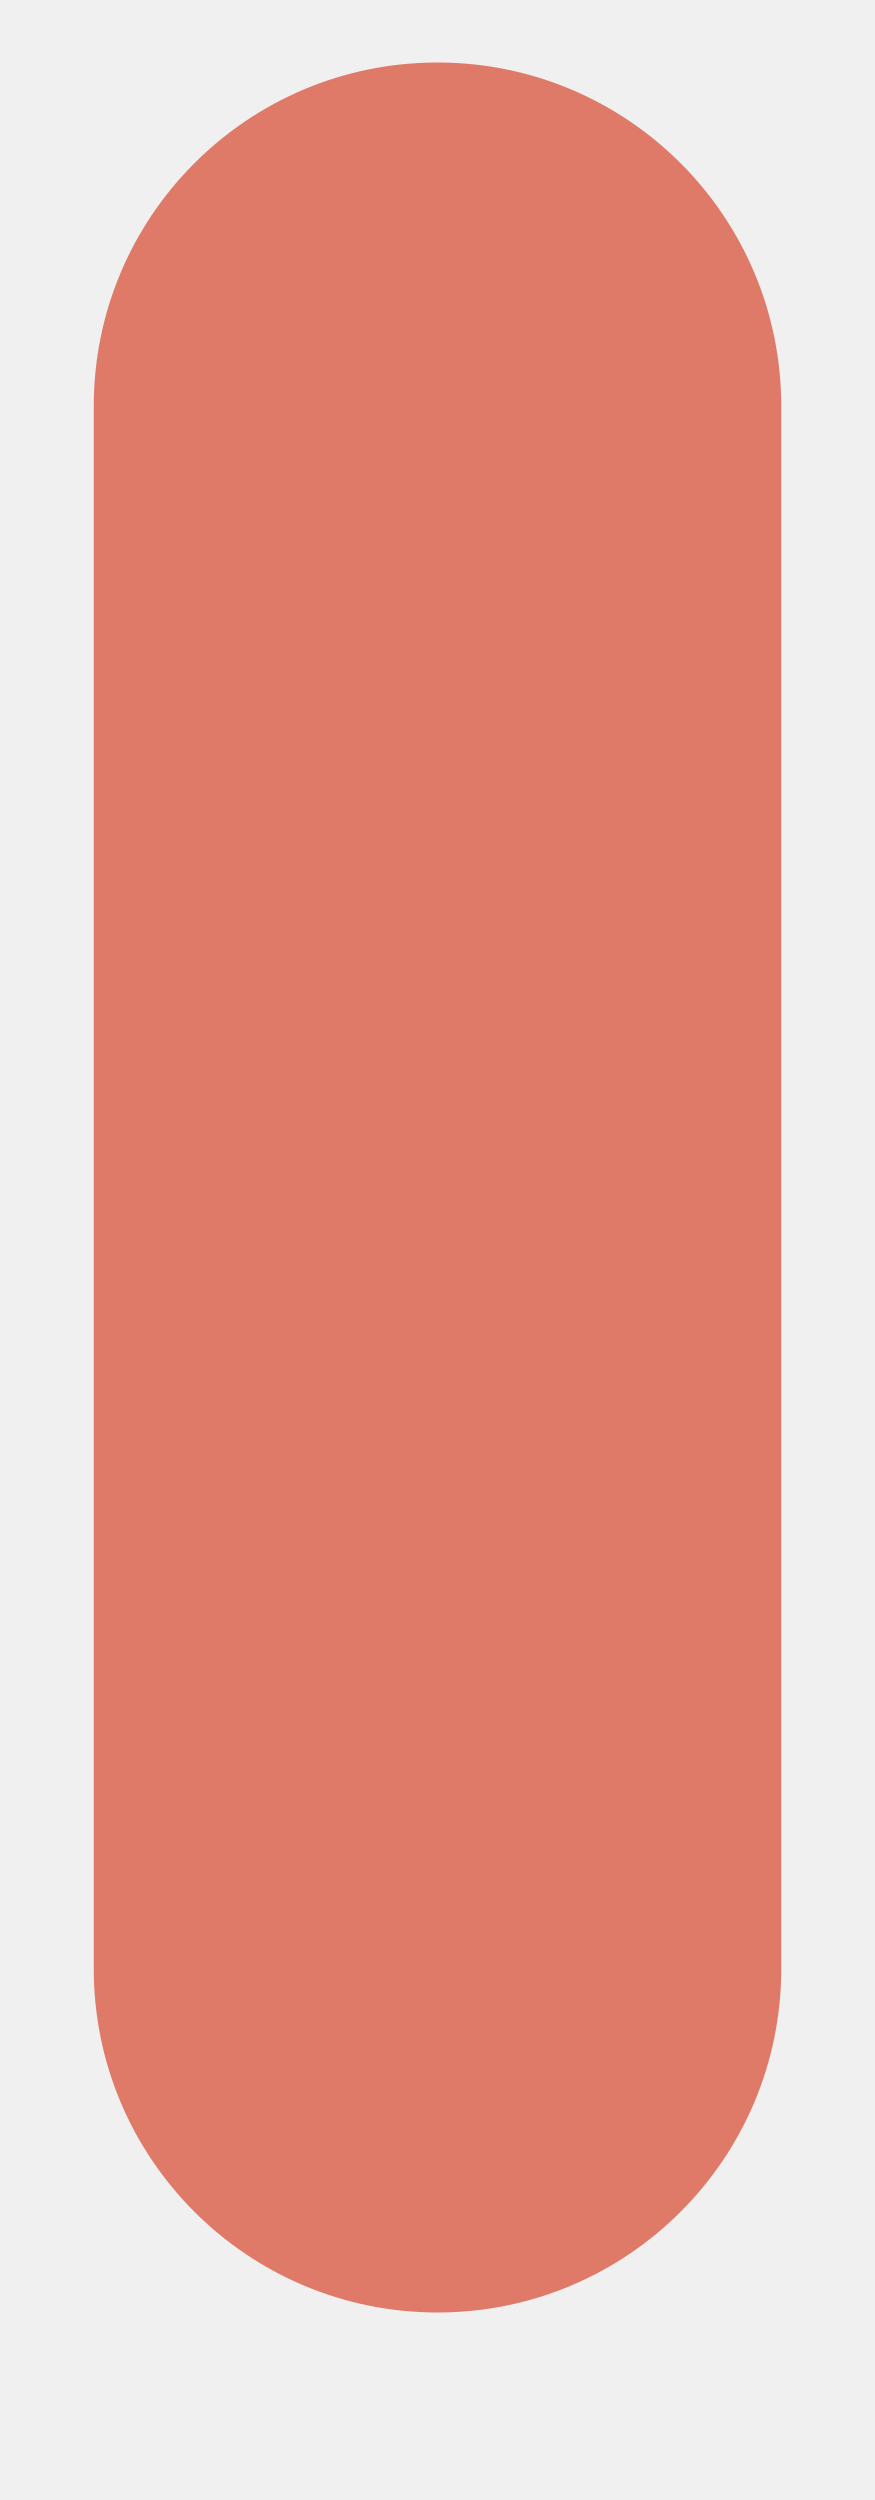
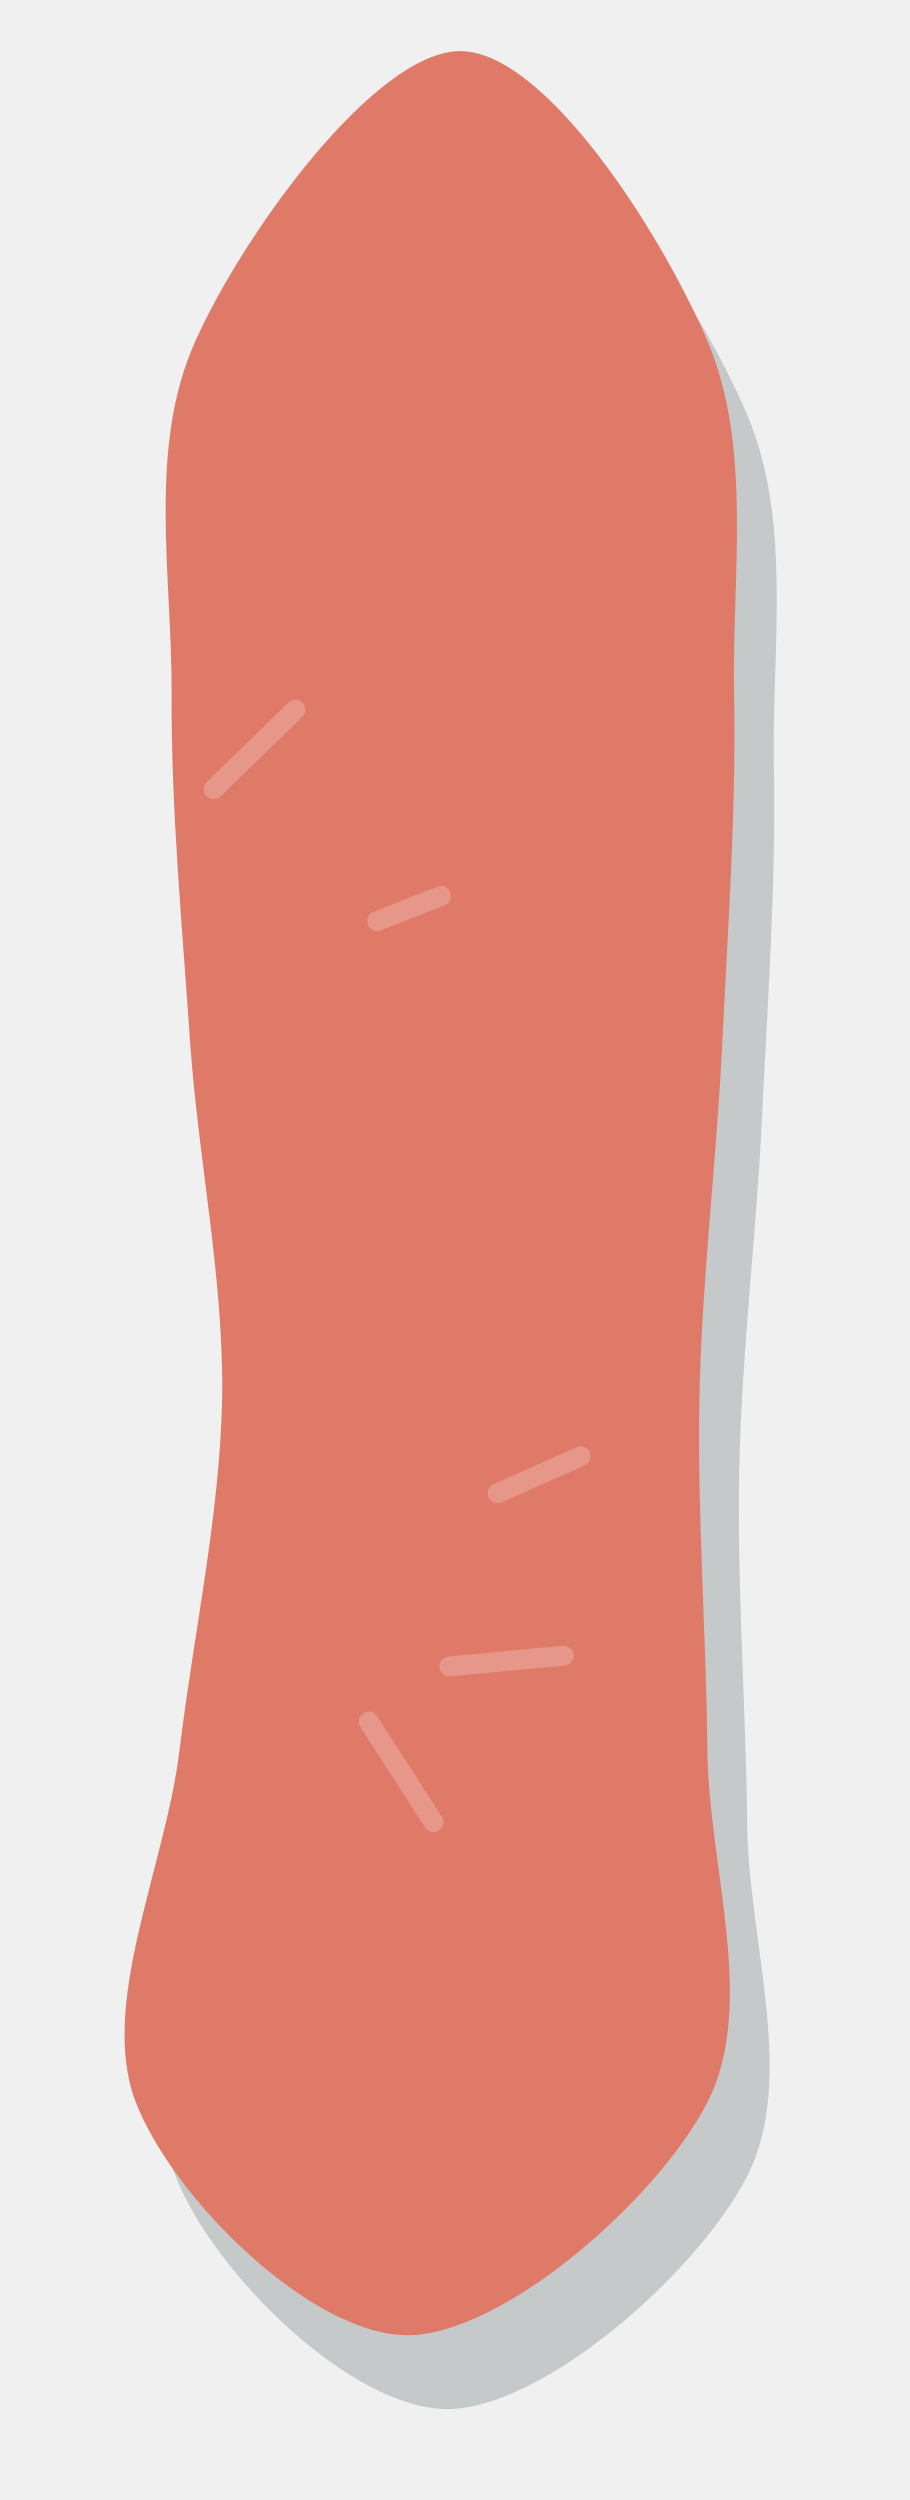
- <svg xmlns="http://www.w3.org/2000/svg" width="56" height="160" viewBox="0 0 56 160" fill="none">
-   <path d="M50 26C50 13.85 40.15 4 28 4C15.85 4 6 13.85 6 26V126C6 138.15 15.85 148 28 148C40.15 148 50 138.15 50 126V26Z" fill="#E07A68" />
+ <svg xmlns="http://www.w3.org/2000/svg" width="64" height="176" viewBox="-8 -6 16 44">
+   <path d="M0.1,-5.1C1.6,-5.1 3.65,-1.88 4.45,0C5.25,1.88 4.88,4.13 4.92,6.2C4.96,8.27 4.81,10.33 4.71,12.4C4.61,14.47 4.35,16.53 4.31,18.6C4.27,20.67 4.43,22.73 4.45,24.8C4.47,26.87 5.33,29.28 4.45,31C3.57,32.72 0.84,35.1 -0.83,35.1C-2.51,35.1 -4.94,32.72 -5.61,31C-6.27,29.28 -5.09,26.87 -4.84,24.8C-4.59,22.73 -4.13,20.67 -4.09,18.6C-4.06,16.53 -4.5,14.47 -4.65,12.4C-4.79,10.33 -4.99,8.27 -4.98,6.2C-4.97,4.13 -5.41,1.88 -4.56,0C-3.72,-1.88 -1.4,-5.1 0.1,-5.1Z" transform="translate(0.7,1.3)" fill="#1f3036" fill-opacity="0.2" />
+   <path d="M0.1,-5.1C1.6,-5.1 3.65,-1.88 4.45,0C5.25,1.88 4.88,4.13 4.92,6.2C4.96,8.27 4.81,10.33 4.71,12.4C4.61,14.47 4.35,16.53 4.31,18.6C4.27,20.67 4.43,22.73 4.45,24.8C4.47,26.87 5.33,29.28 4.45,31C3.57,32.72 0.84,35.1 -0.83,35.1C-2.51,35.1 -4.94,32.72 -5.61,31C-6.27,29.28 -5.09,26.87 -4.84,24.8C-4.59,22.73 -4.13,20.67 -4.09,18.6C-4.06,16.53 -4.5,14.47 -4.65,12.4C-4.79,10.33 -4.99,8.27 -4.98,6.2C-4.97,4.13 -5.41,1.88 -4.56,0C-3.72,-1.88 -1.4,-5.1 0.1,-5.1Z" fill="#e07a68" />
+   <path d="M-2.8,6.49l-1.44,1.4" stroke="#ffffff" stroke-opacity="0.22" stroke-width="0.35" stroke-linecap="round" />
+   <path d="M-1.51,24.3l1.14,1.77" stroke="#ffffff" stroke-opacity="0.22" stroke-width="0.35" stroke-linecap="round" />
+   <path d="M-0.24,9.77l-1.12,0.44" stroke="#ffffff" stroke-opacity="0.22" stroke-width="0.35" stroke-linecap="round" />
+   <path d="M2.22,19.63l-1.46,0.65" stroke="#ffffff" stroke-opacity="0.22" stroke-width="0.35" stroke-linecap="round" />
+   <path d="M1.92,23.14l-2.01,0.19" stroke="#ffffff" stroke-opacity="0.22" stroke-width="0.35" stroke-linecap="round" />
</svg>
